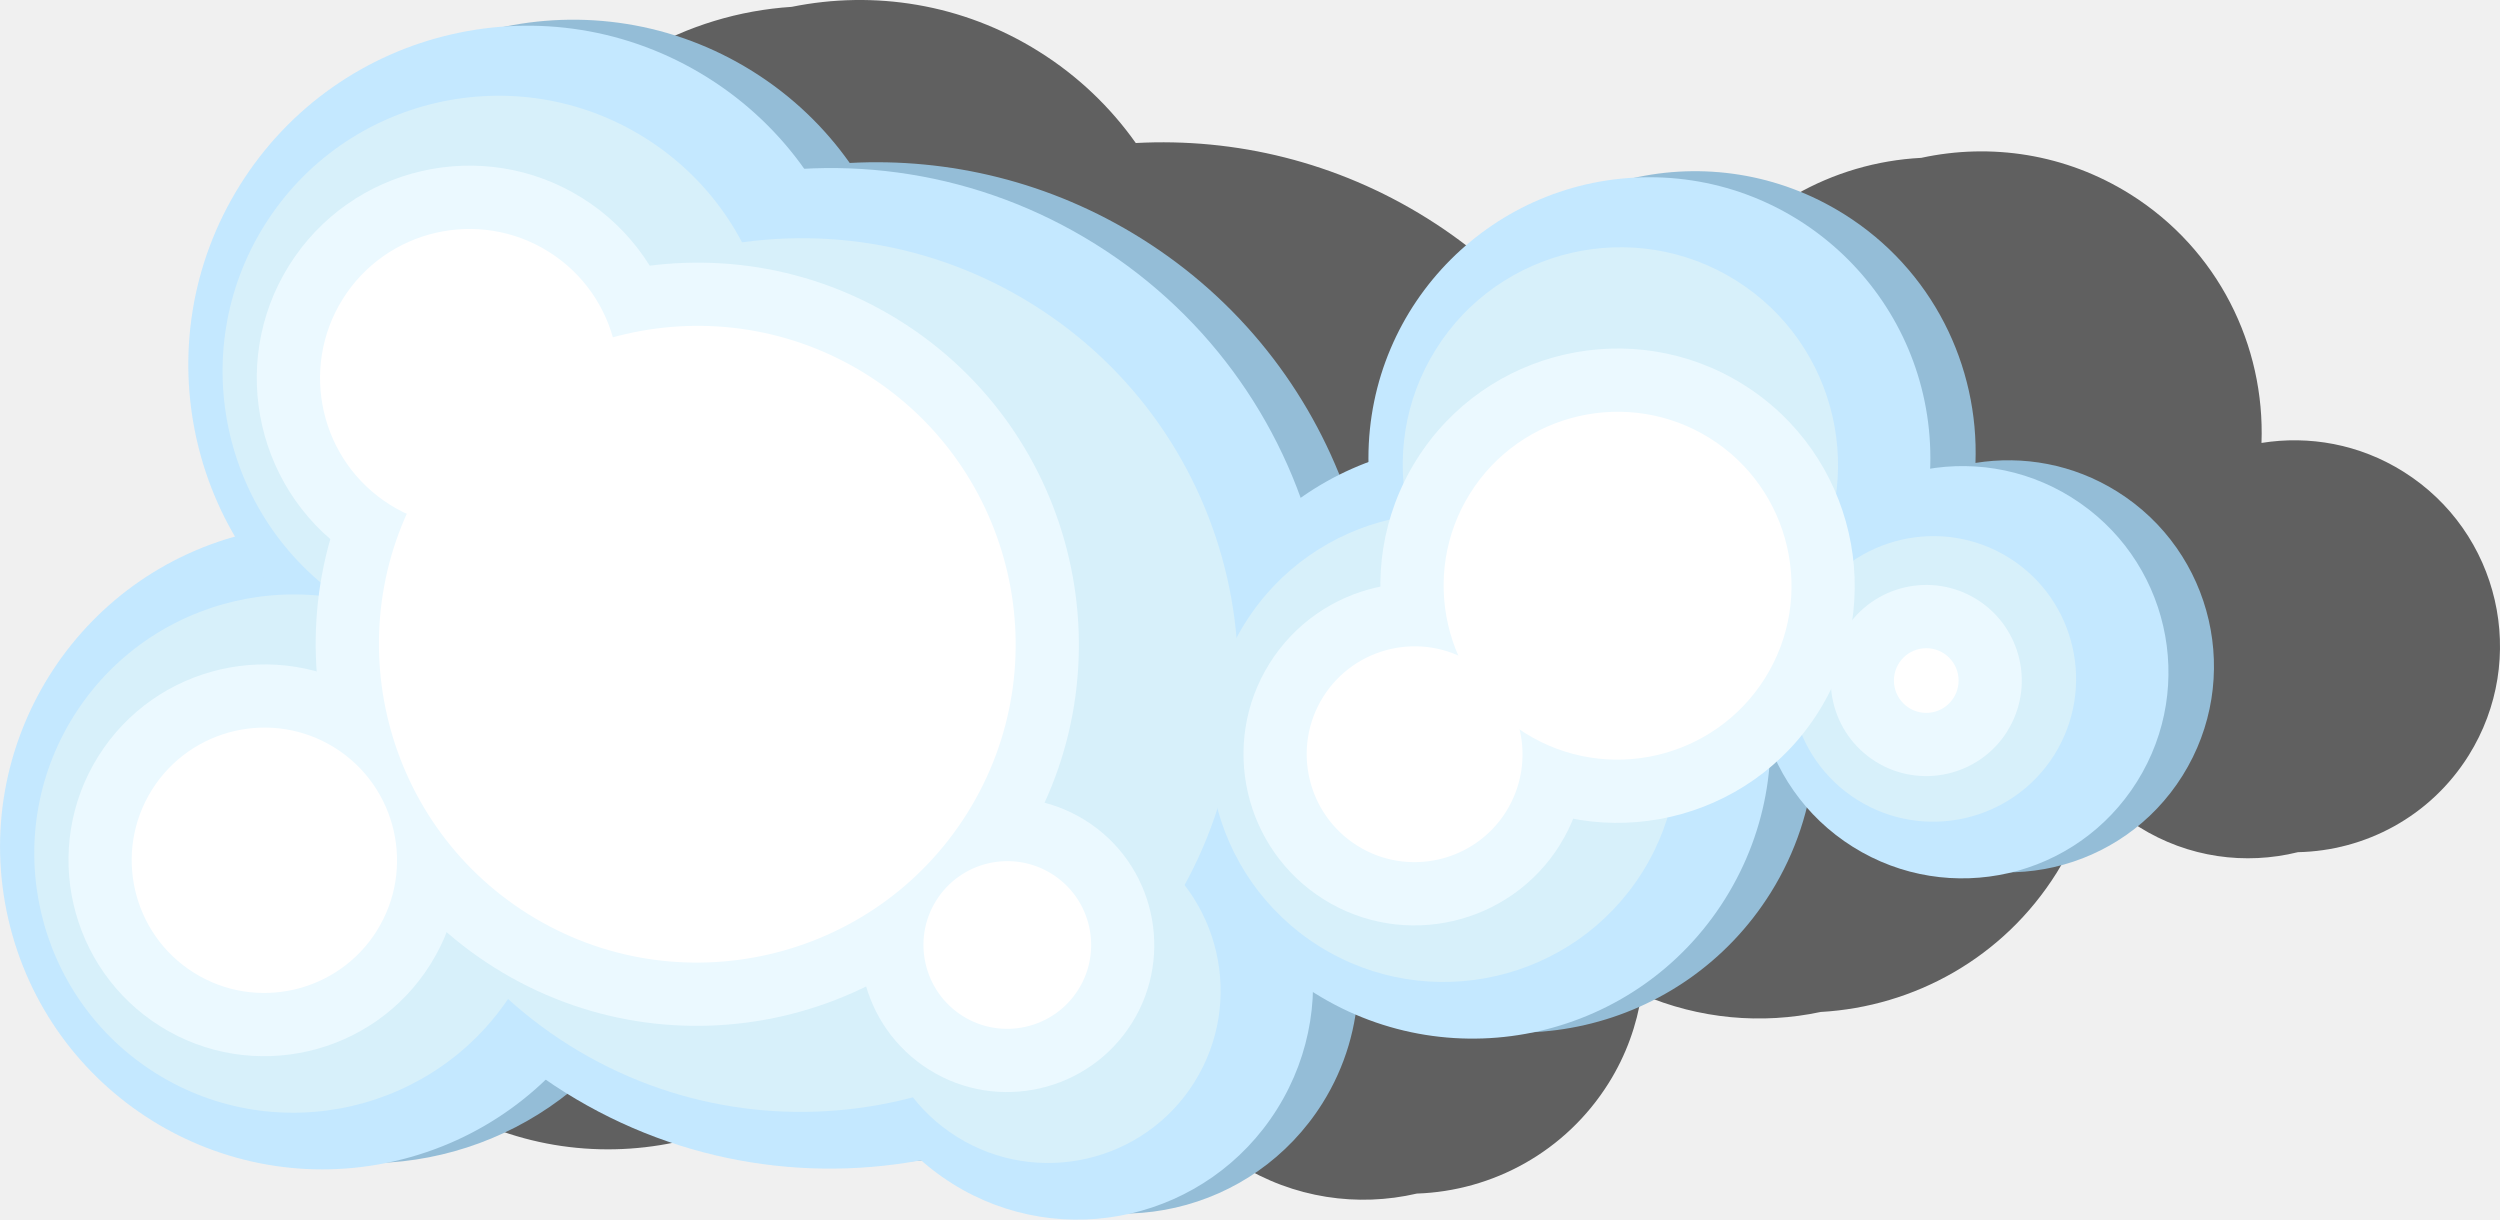
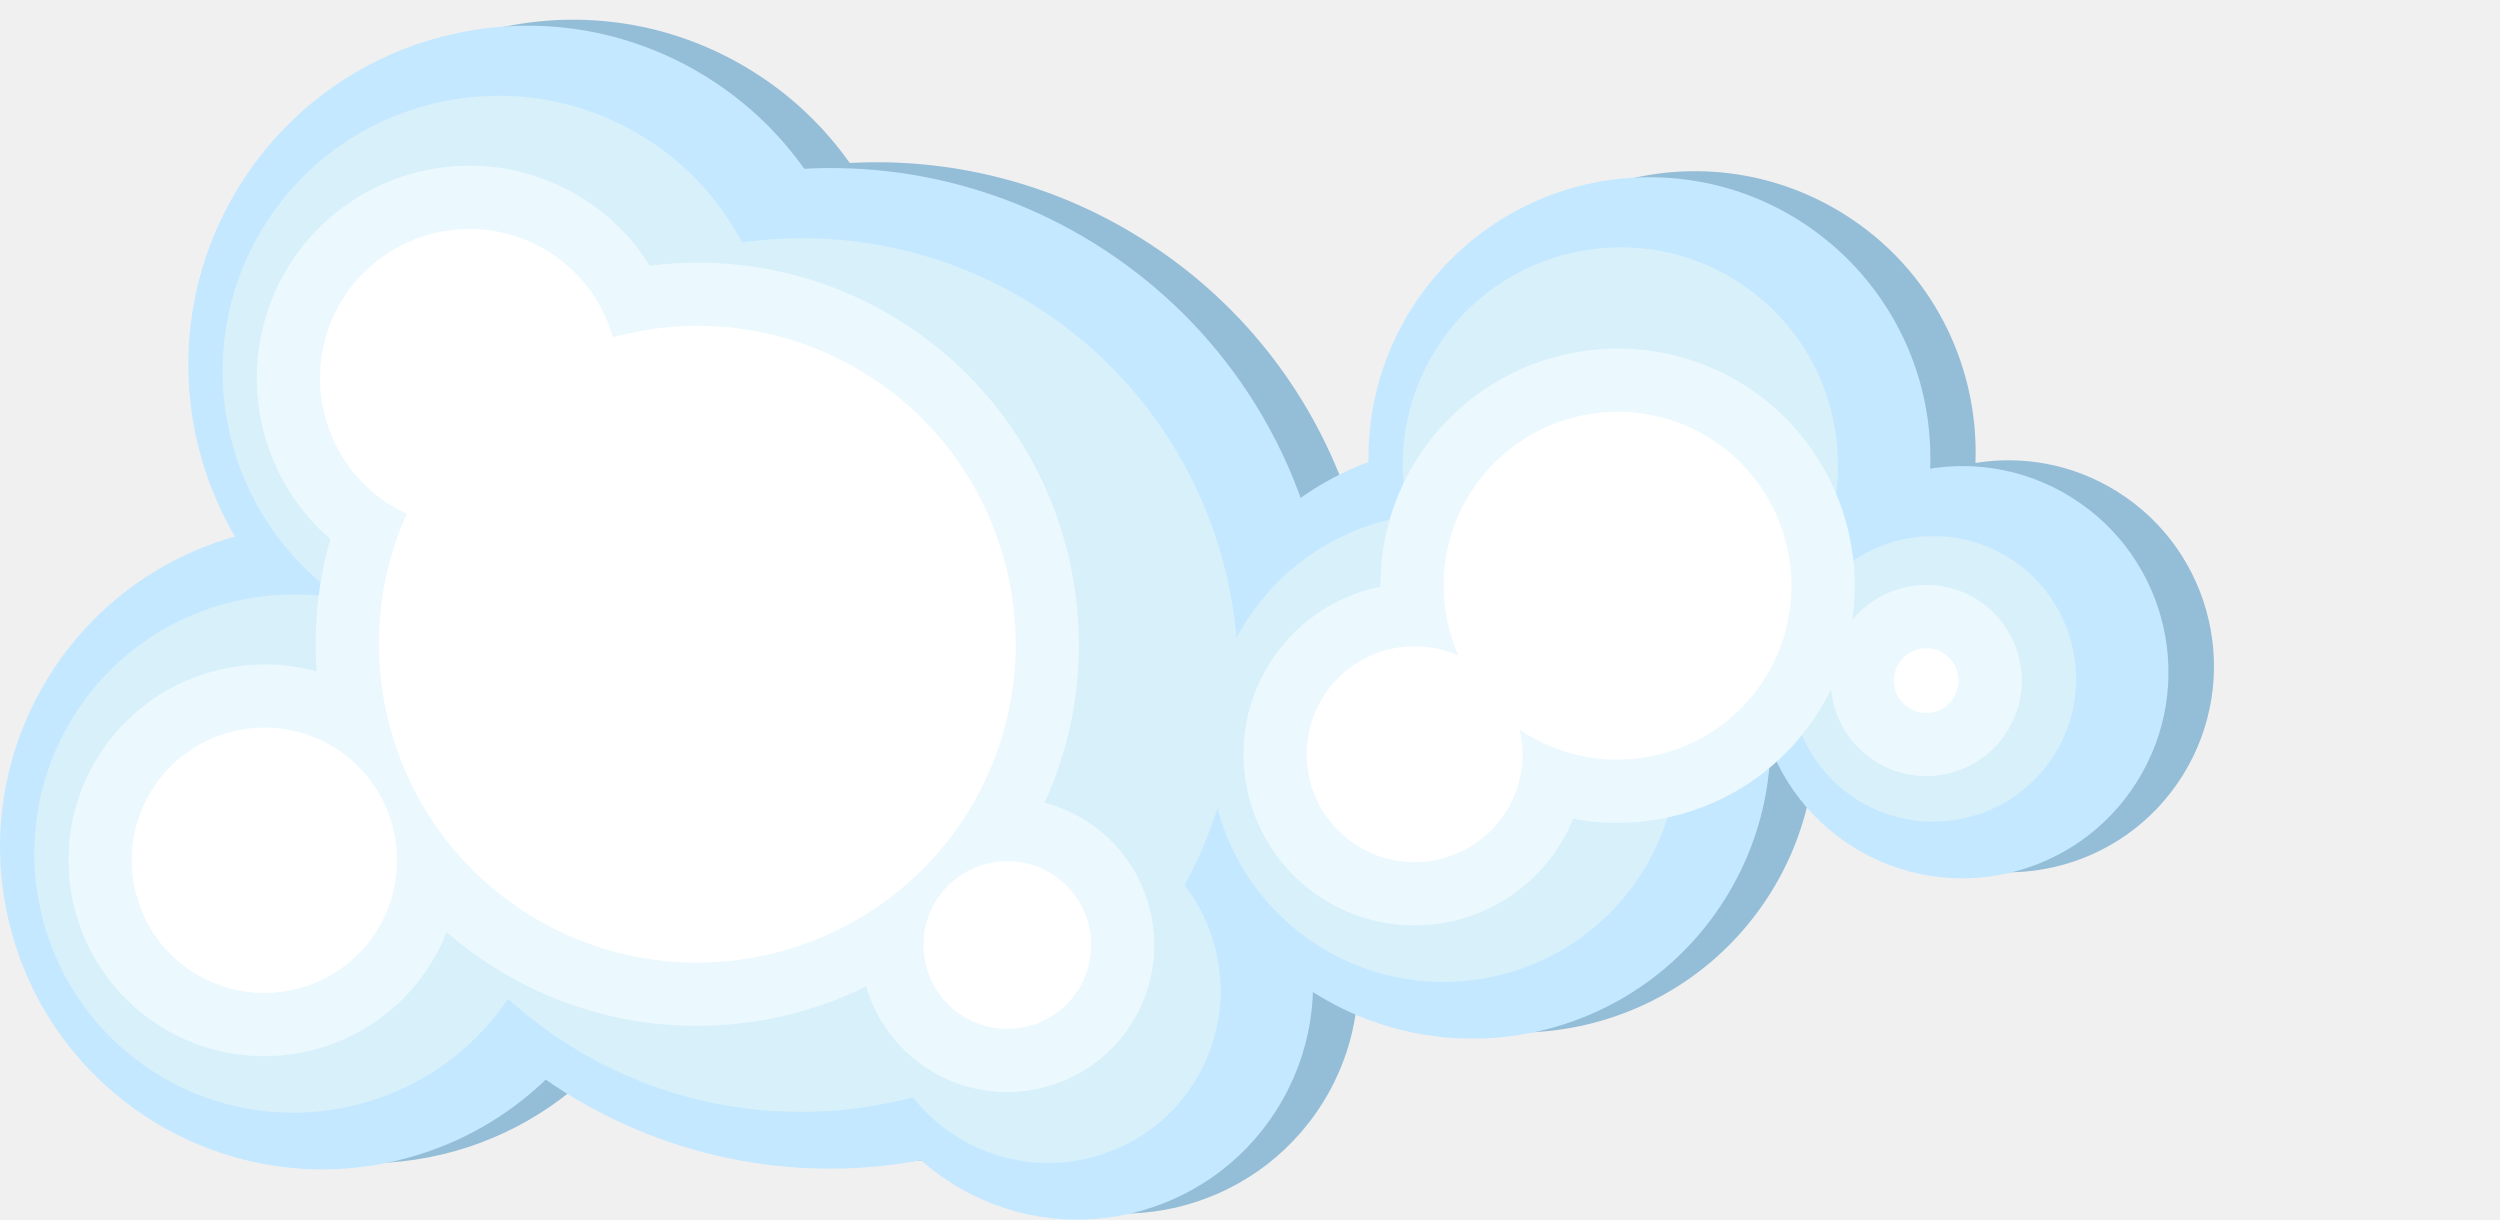
<svg xmlns="http://www.w3.org/2000/svg" width="503.97" height="245.87" viewBox="0 0 503.97 245.87">
  <g isolation="isolate">
    <g id="cloud4-a" data-name="Layer 1">
      <g>
-         <path d="M429.39,39.13c-13.05-8.17-28.14-10.34-42.09-7.31-17.83.92-34.94,10.2-45.13,26.49-6.01,9.6-8.75,20.32-8.59,30.87-2.03.76-4.01,1.62-5.95,2.6-7.67-19.07-21.14-36-39.9-47.75-18.26-11.43-38.77-16.27-58.77-15.2-5.08-7.18-11.62-13.5-19.54-18.45C193.98.7,176.16-1.98,159.6,1.38c-21.18,1.38-41.43,12.52-53.55,31.89-14,22.36-13.43,49.67-.94,70.94-15.02,4.21-28.6,13.75-37.53,28.02-19.05,30.43-9.82,70.54,20.61,89.59,14.83,9.28,31.95,11.8,47.82,8.48,12.99-.87,25.6-5.6,36.02-13.81,22.07,13.65,47.38,17.77,71.08,13.45.11-.01.23,0,.35-.02,1.92,1.69,3.96,3.29,6.2,4.69,11.15,6.98,24.08,8.76,35.96,6,15.24-.52,29.97-8.38,38.67-22.28,3.53-5.63,5.68-11.73,6.62-17.9,11.66,5.02,24.26,6.1,36.12,3.57,18.8-1.06,36.81-10.87,47.56-28.04,3.43-5.49,5.75-11.32,7.23-17.29,2.65,3.06,5.78,5.79,9.39,8.04,9.93,6.22,21.48,7.69,32.02,5.08,13.54-.28,26.68-7.14,34.41-19.48,12.17-19.44,6.27-45.08-13.18-57.25-8.86-5.55-19-7.31-28.57-5.77.73-19.59-8.7-39.02-26.51-50.17Z" fill="#666" fill-rule="evenodd" style="mix-blend-mode:multiply" />
        <g>
          <path d="M371.71,43.15c-26.51-16.6-61.46-8.56-78.05,17.95-6.01,9.61-8.75,20.33-8.59,30.88-4.83,1.8-9.46,4.18-13.73,7.2-7.4-20.46-21.41-38.69-41.28-51.12-18.26-11.43-38.77-16.28-58.77-15.21-5.07-7.18-11.62-13.5-19.53-18.45C119.76-5.64,77.57,4.07,57.55,36.07c-14,22.36-13.43,49.67-.93,70.93-15.03,4.22-28.61,13.75-37.54,28.03C.03,165.45,9.26,205.57,39.69,224.61c25.78,16.13,58.45,11.92,79.43-8.23,1.29.9,2.6,1.77,3.95,2.61,22.27,13.94,47.89,18.11,71.84,13.68,1.93,1.71,3.99,3.32,6.25,4.74,22.23,13.92,51.55,7.17,65.47-15.07,4.61-7.37,6.91-15.52,7.17-23.62.14.09.28.2.42.29,28.09,17.58,65.13,9.07,82.72-19.03,5.16-8.25,8.01-17.28,8.84-26.34.53-.45,1.05-.91,1.56-1.37,3.28,6.86,8.45,12.91,15.38,17.25,19.45,12.17,45.09,6.28,57.26-13.17,12.17-19.45,6.27-45.08-13.18-57.26-8.86-5.55-19-7.31-28.57-5.77.73-19.59-8.7-39.02-26.5-50.16Z" fill="#94bdd7" fill-rule="evenodd" />
          <circle cx="167.4" cy="134.74" r="100.84" transform="translate(-35.63 205.15) rotate(-57.96)" fill="#c4e8ff" />
          <path d="M328.73,98.48c28.09,17.59,36.62,54.62,19.03,82.72-17.58,28.09-54.62,36.61-82.72,19.02-28.09-17.58-36.62-54.62-19.03-82.71,17.59-28.09,54.62-36.61,82.71-19.03Z" fill="#c4e8ff" fill-rule="evenodd" />
          <circle cx="65.01" cy="170.73" r="65" transform="translate(-36.62 18.92) rotate(-12.96)" fill="#c4e8ff" />
          <circle cx="332.5" cy="92.37" r="56.64" fill="#c4e8ff" />
          <path d="M191.99,238.62c22.23,13.92,51.55,7.18,65.47-15.07,13.92-22.23,7.17-51.54-15.07-65.46-22.23-13.92-51.55-7.18-65.46,15.05-13.92,22.24-7.17,51.56,15.06,65.47Z" fill="#c4e8ff" fill-rule="evenodd" />
          <path d="M70.06,131.5c-32-20.03-41.71-62.21-21.67-94.22C68.41,5.28,110.59-4.43,142.6,15.61c32,20.03,41.7,62.21,21.68,94.21-20.03,32.01-62.21,41.71-94.22,21.68Z" fill="#c4e8ff" fill-rule="evenodd" />
          <path d="M417.63,100.3c19.45,12.17,25.35,37.81,13.17,57.26-12.17,19.45-37.81,25.35-57.26,13.17-19.45-12.17-25.34-37.81-13.17-57.26,12.17-19.45,37.81-25.35,57.26-13.18Z" fill="#c4e8ff" fill-rule="evenodd" />
          <path d="M236.21,182.82c-25.77,41.17-80.23,53.7-121.4,27.93-41.17-25.77-53.7-80.23-27.93-121.4,25.77-41.17,80.23-53.7,121.4-27.93,41.17,25.77,53.7,80.23,27.93,121.4Z" fill="#d7f0fa" fill-rule="evenodd" />
          <path d="M331.1,175.78c-13.83,22.09-43.05,28.81-65.14,14.99-22.09-13.83-28.81-43.05-14.99-65.14,13.83-22.09,43.05-28.81,65.14-14.99,22.09,13.83,28.81,43.05,14.99,65.14Z" fill="#d7f0fa" fill-rule="evenodd" />
          <path d="M103.45,199.8c-15.29,24.42-47.59,31.85-72.02,16.57C7,201.08-.43,168.77,14.86,144.35c15.29-24.43,47.6-31.86,72.02-16.57,24.43,15.29,31.86,47.6,16.57,72.02Z" fill="#d7f0fa" fill-rule="evenodd" />
          <path d="M363.85,117c-12.84,20.51-39.97,26.76-60.49,13.92-20.51-12.84-26.75-39.97-13.91-60.49,12.84-20.51,39.97-26.75,60.48-13.91,20.52,12.84,26.76,39.97,13.92,60.48Z" fill="#d7f0fa" fill-rule="evenodd" />
          <path d="M240.79,218.14c-10.17,16.24-31.65,21.19-47.9,11.02-16.24-10.16-21.18-31.65-11.02-47.89,10.16-16.24,31.65-21.18,47.89-11.02,16.24,10.17,21.19,31.65,11.02,47.89Z" fill="#d7f0fa" fill-rule="evenodd" />
          <path d="M147.61,104.4c-16.27,26-50.65,33.91-76.65,17.63s-33.9-50.65-17.63-76.64c16.27-25.99,50.65-33.9,76.64-17.63,26,16.27,33.9,50.65,17.64,76.64Z" fill="#d7f0fa" fill-rule="evenodd" />
          <path d="M414.14,152.14c-8.43,13.46-26.23,17.55-39.69,9.13-13.46-8.42-17.56-26.23-9.13-39.69,8.42-13.45,26.23-17.55,39.69-9.13,13.46,8.42,17.55,26.23,9.13,39.68Z" fill="#d7f0fa" fill-rule="evenodd" />
          <path d="M205.79,170.7c-22.51,35.96-70.08,46.91-106.05,24.4-35.97-22.51-46.91-70.09-24.4-106.05,22.51-35.97,70.09-46.91,106.05-24.4,35.96,22.51,46.91,70.08,24.4,106.05Z" fill="#ebf9ff" fill-rule="evenodd" />
          <path d="M314.43,170.36c-10.1,16.13-31.44,21.04-47.57,10.95-16.13-10.1-21.03-31.44-10.94-47.57,10.1-16.13,31.43-21.04,47.56-10.95,16.13,10.1,21.04,31.43,10.94,47.57Z" fill="#ebf9ff" fill-rule="evenodd" />
          <path d="M86.78,194.38c-11.56,18.47-35.98,24.08-54.44,12.53-18.46-11.56-24.08-35.98-12.53-54.44,11.55-18.46,35.98-24.08,54.44-12.53,18.46,11.56,24.08,35.98,12.53,54.44Z" fill="#ebf9ff" fill-rule="evenodd" />
          <path d="M366.62,143.44c-14,22.36-43.56,29.16-65.92,15.17-22.35-13.99-29.16-43.56-15.16-65.92,13.99-22.35,43.56-29.15,65.91-15.16,22.36,13.99,29.16,43.56,15.17,65.91Z" fill="#ebf9ff" fill-rule="evenodd" />
          <path d="M228.18,206.23c-8.67,13.86-27.01,18.08-40.87,9.41-13.86-8.68-18.08-27.02-9.41-40.87,8.67-13.86,27.01-18.08,40.88-9.4,13.86,8.67,18.07,27.01,9.4,40.87Z" fill="#ebf9ff" fill-rule="evenodd" />
          <path d="M130.94,98.98c-12.54,20.03-39.03,26.13-59.07,13.59-20.03-12.54-26.13-39.03-13.59-59.07,12.54-20.03,39.03-26.13,59.07-13.59,20.03,12.54,26.13,39.03,13.59,59.07Z" fill="#ebf9ff" fill-rule="evenodd" />
          <path d="M404.65,147.41c-5.64,9.01-17.55,11.75-26.56,6.11s-11.74-17.55-6.11-26.56,17.55-11.75,26.55-6.11,11.75,17.55,6.11,26.55Z" fill="#ebf9ff" fill-rule="evenodd" />
          <path d="M194.98,163.93c-18.78,30-58.47,39.14-88.47,20.36-30-18.78-39.14-58.47-20.36-88.48,18.78-30.01,58.48-39.14,88.48-20.36,30,18.78,39.14,58.47,20.35,88.48Z" fill="#fff" fill-rule="evenodd" />
          <path d="M303.62,163.59c-6.37,10.17-19.82,13.27-30,6.9-10.17-6.37-13.26-19.82-6.9-29.99,6.37-10.17,19.82-13.27,29.99-6.9,10.18,6.37,13.27,19.82,6.9,30Z" fill="#fff" fill-rule="evenodd" />
          <path d="M75.97,187.62c-7.83,12.5-24.37,16.31-36.87,8.48-12.51-7.83-16.31-24.37-8.48-36.87,7.83-12.5,24.36-16.32,36.87-8.49,12.5,7.83,16.31,24.37,8.48,36.87Z" fill="#fff" fill-rule="evenodd" />
          <path d="M355.82,136.68c-10.26,16.39-31.95,21.39-48.35,11.12-16.39-10.26-21.38-31.95-11.12-48.34,10.26-16.39,31.95-21.38,48.34-11.12s21.39,31.95,11.13,48.34Z" fill="#fff" fill-rule="evenodd" />
          <path d="M217.38,199.47c-4.94,7.9-15.4,10.31-23.29,5.36-7.9-4.95-10.31-15.4-5.36-23.3,4.95-7.91,15.4-10.31,23.31-5.36,7.9,4.94,10.3,15.39,5.35,23.3Z" fill="#fff" fill-rule="evenodd" />
          <path d="M120.13,92.22c-8.81,14.07-27.42,18.36-41.49,9.55-14.07-8.81-18.35-27.42-9.55-41.49,8.81-14.07,27.42-18.35,41.49-9.55,14.08,8.81,18.36,27.42,9.55,41.49Z" fill="#fff" fill-rule="evenodd" />
          <circle cx="388.31" cy="137.19" r="6.52" fill="#fff" />
        </g>
      </g>
    </g>
  </g>
</svg>
